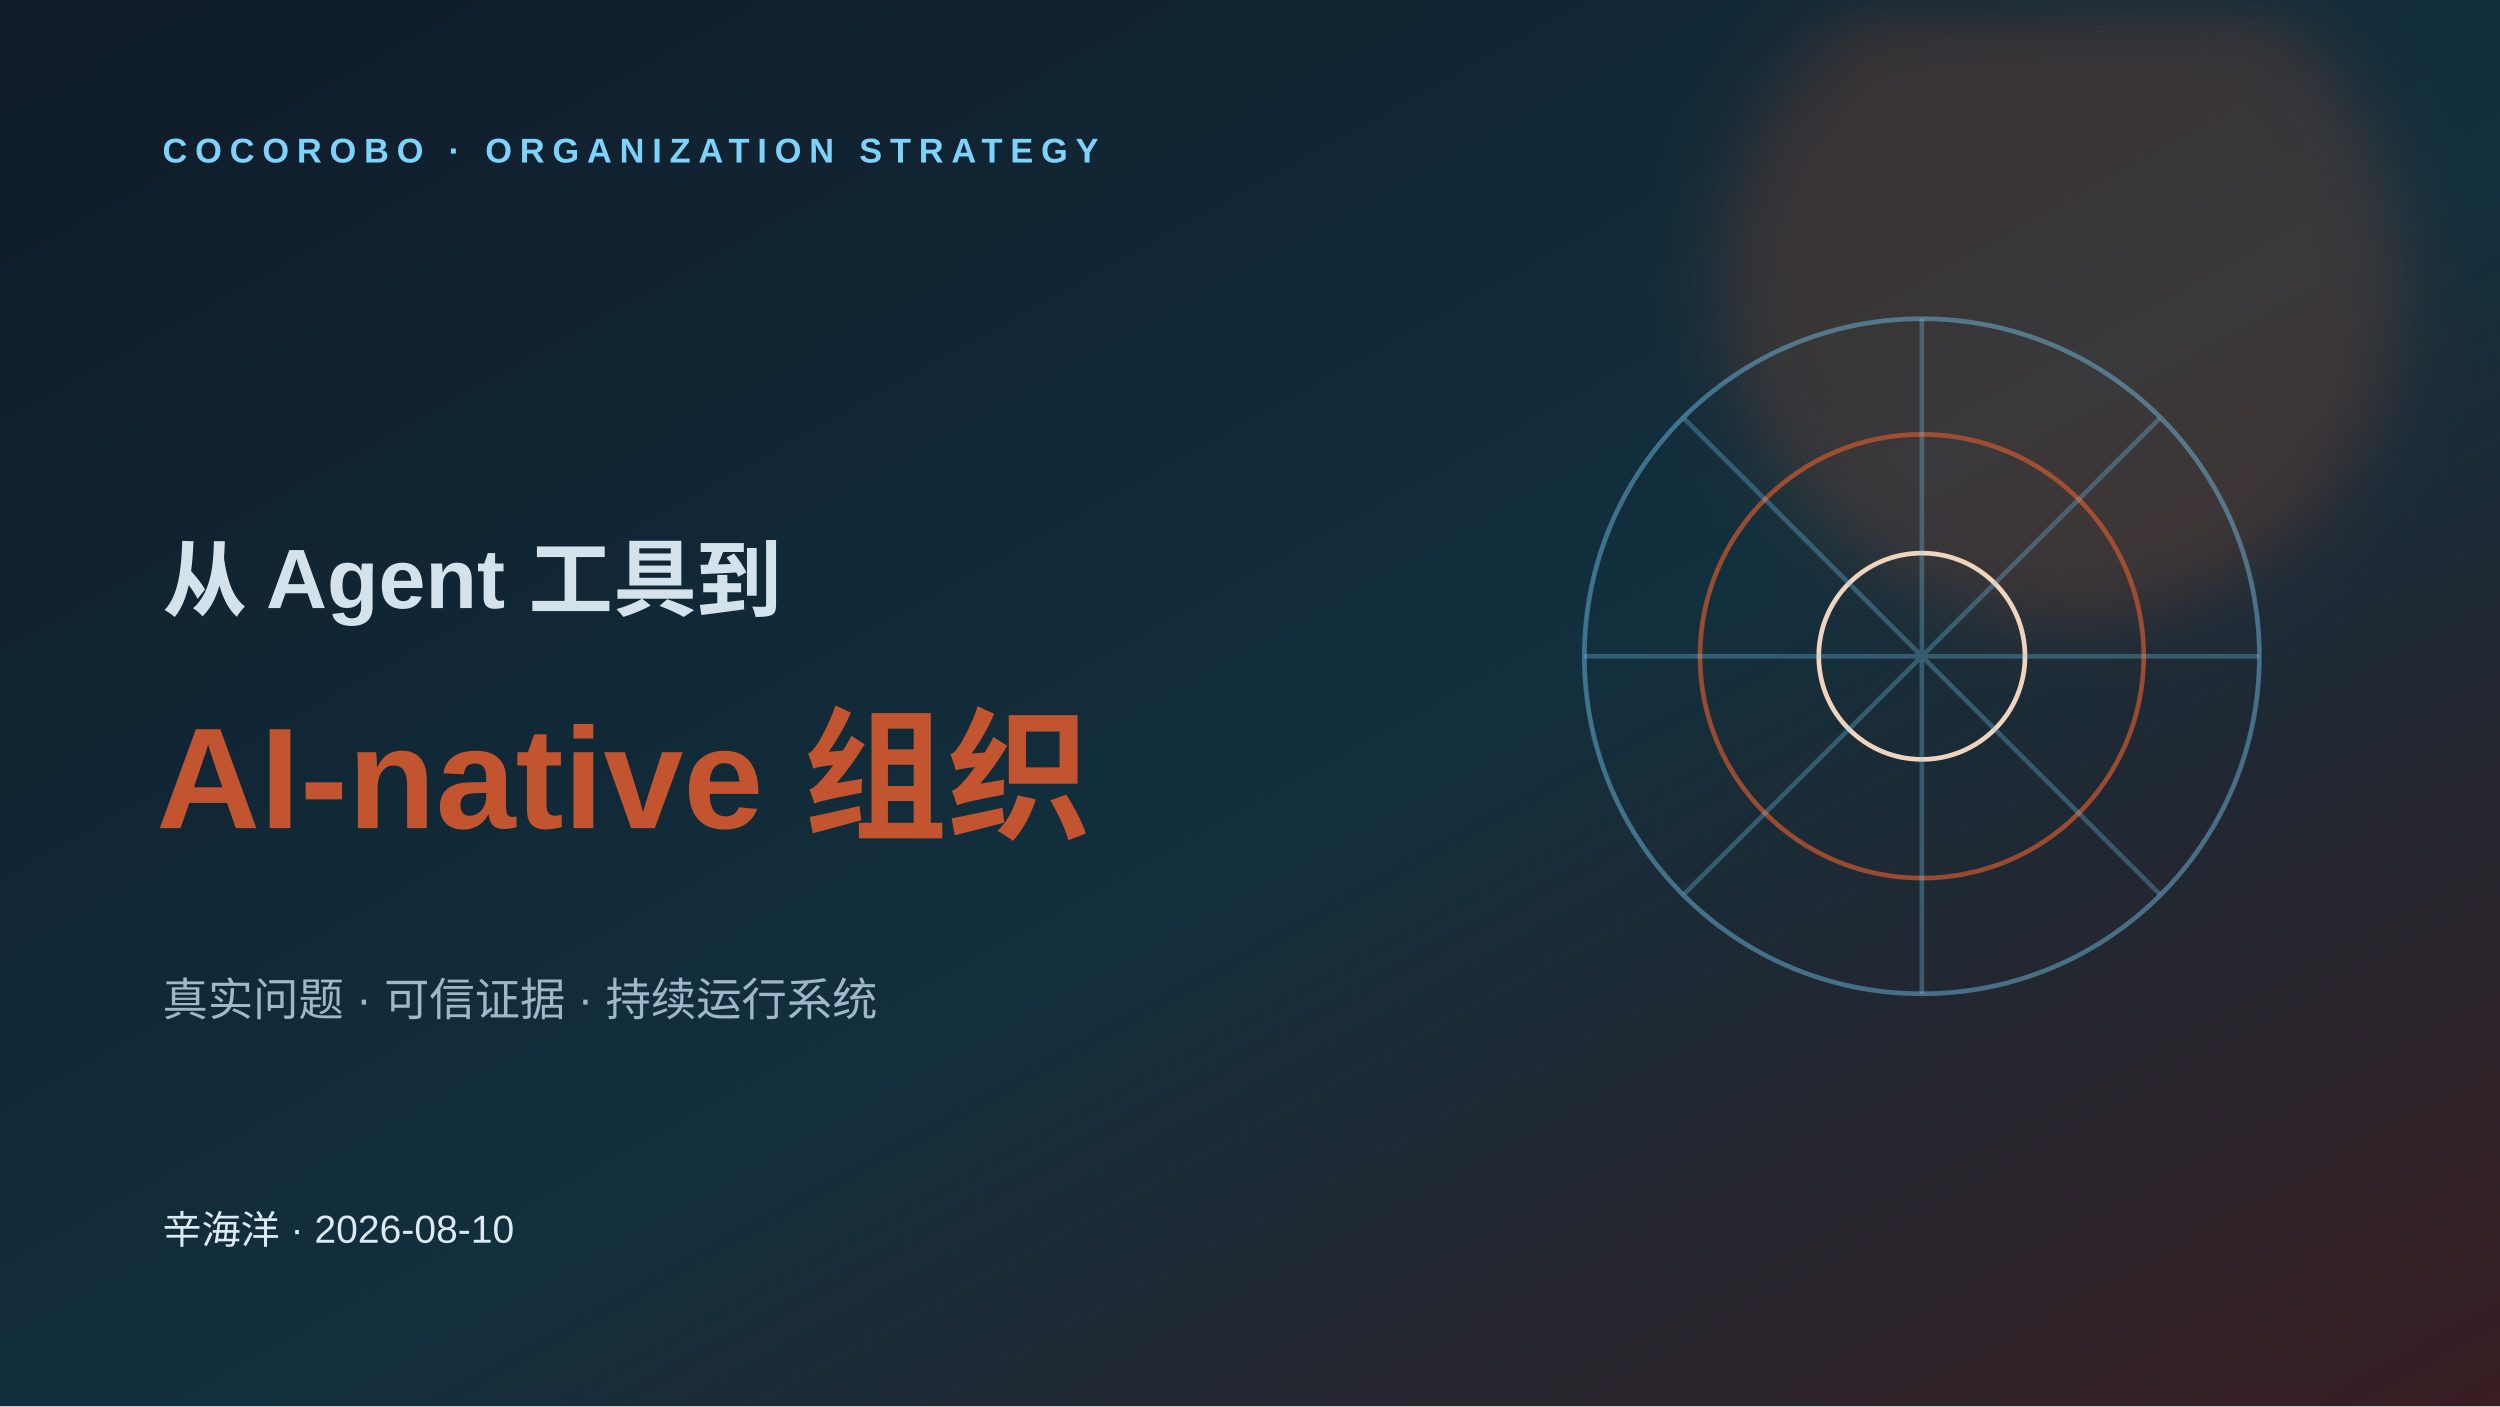
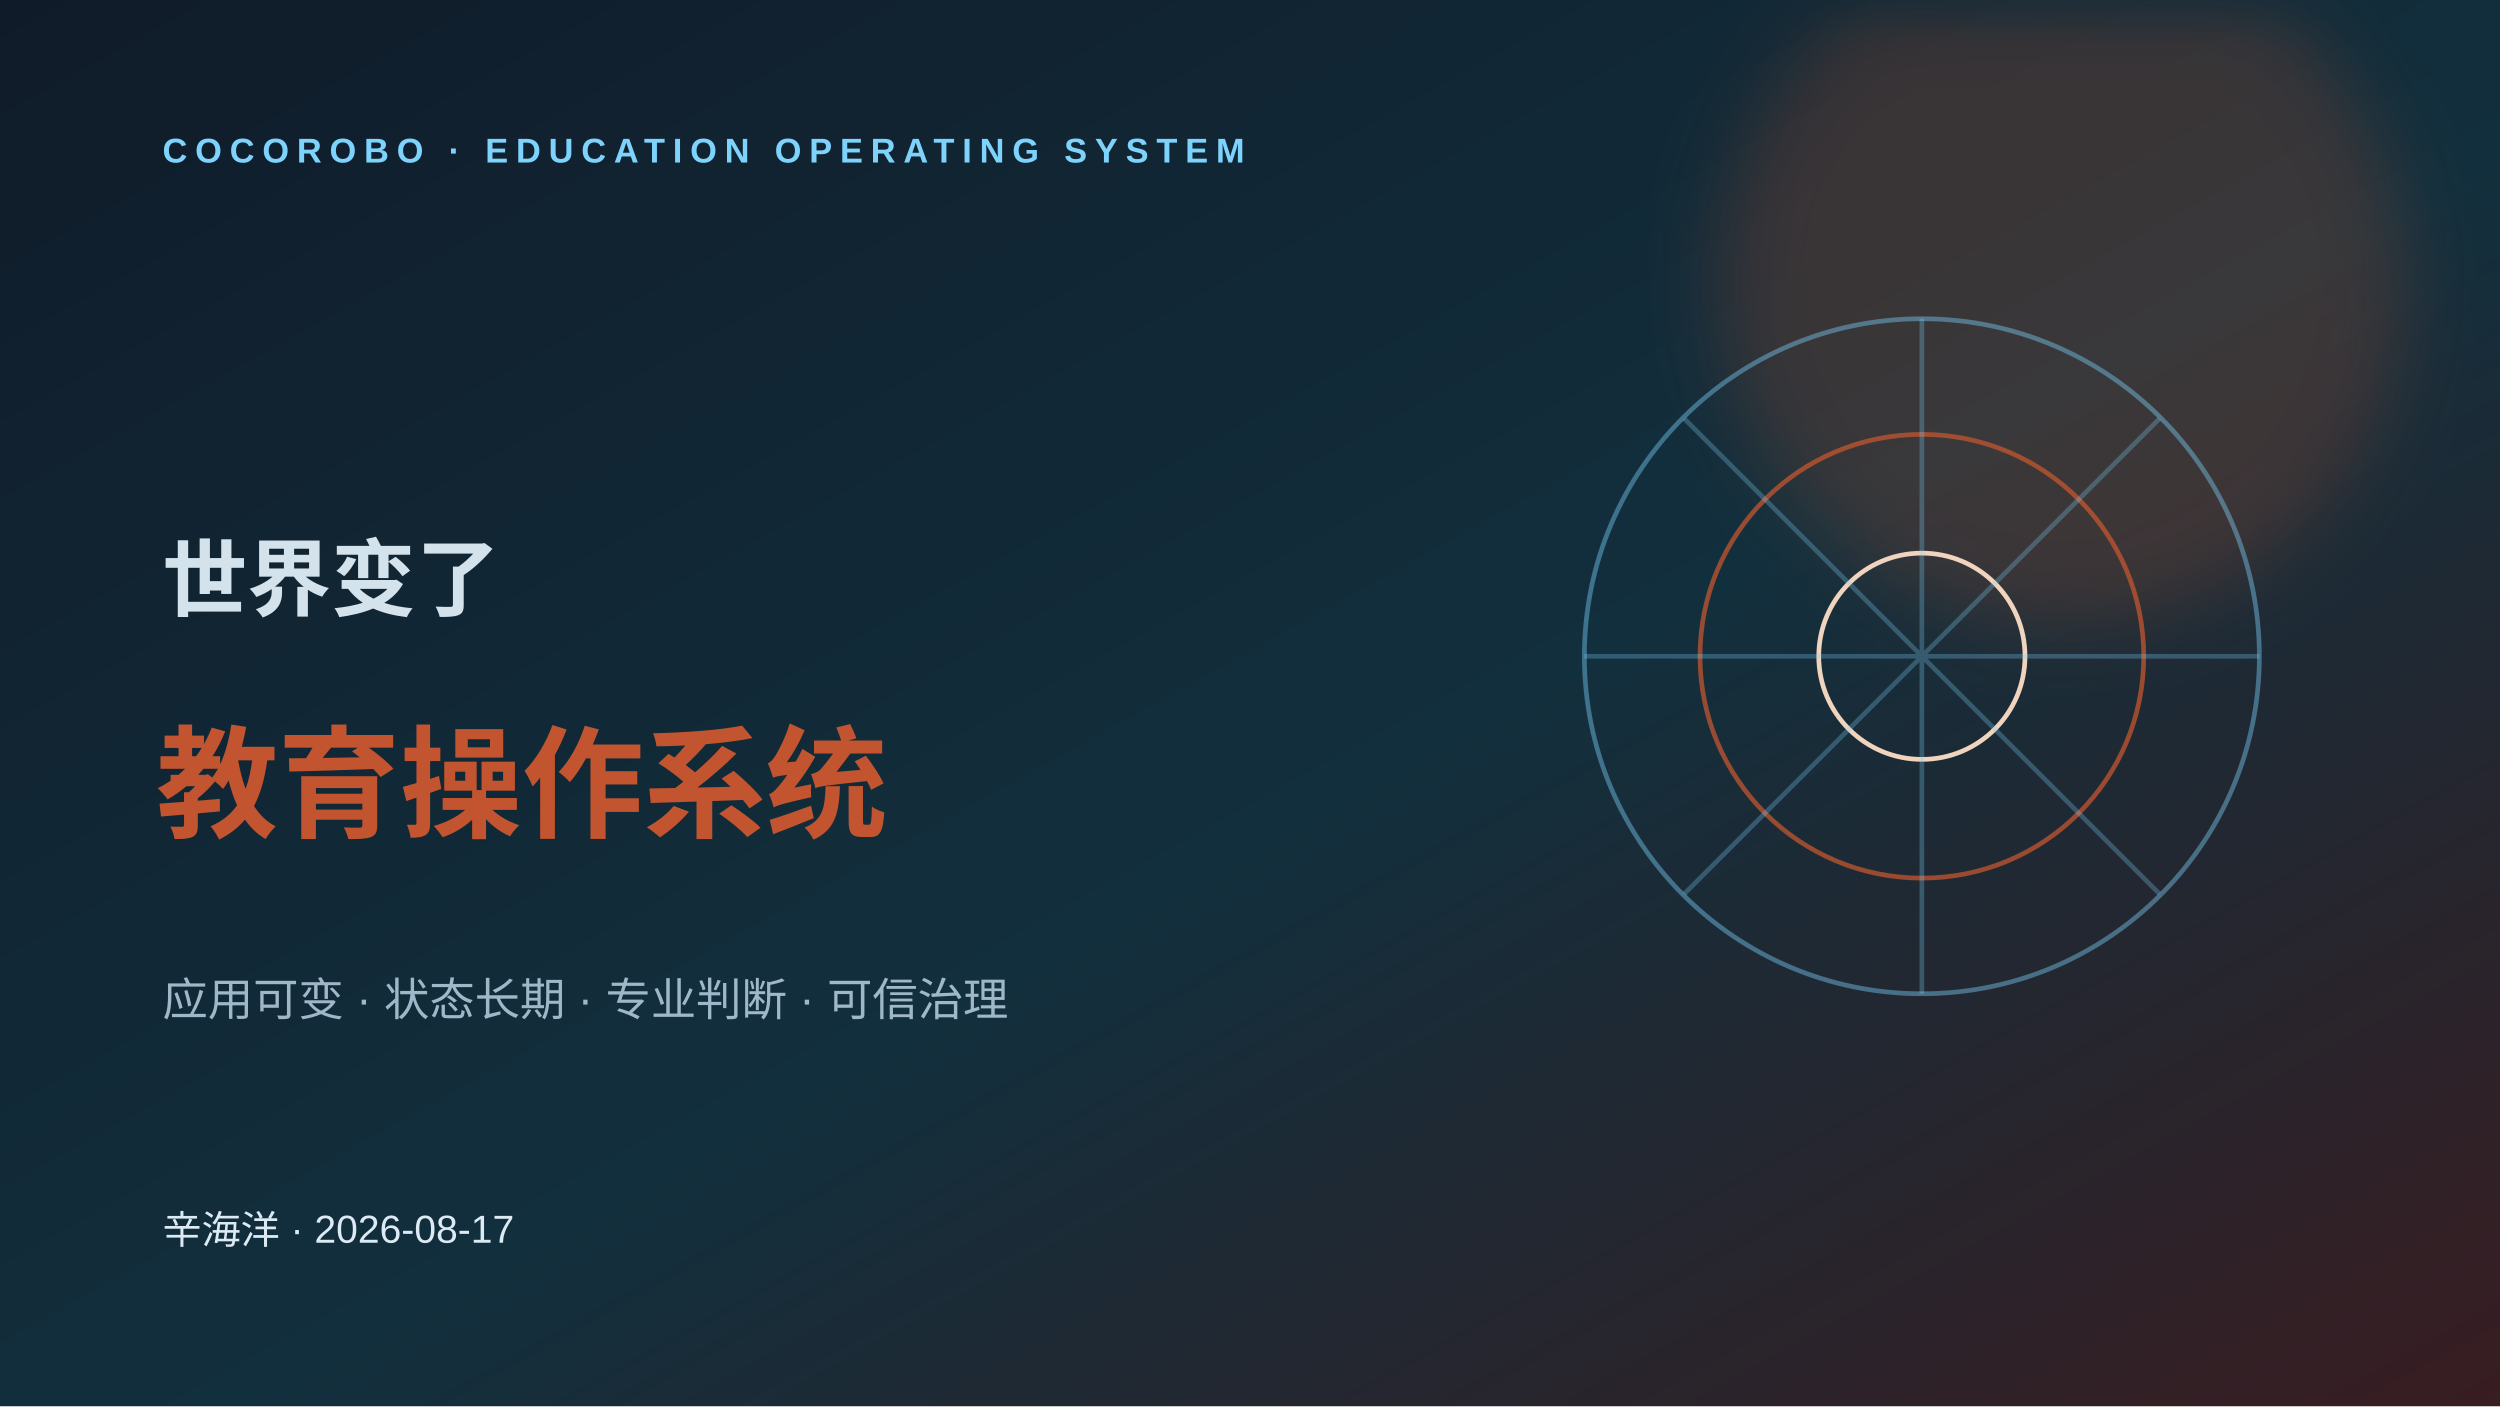
<svg xmlns="http://www.w3.org/2000/svg" viewBox="0 0 1600 900" role="img" aria-labelledby="title desc">
  <defs>
    <linearGradient id="bg" x2="1" y2="1">
      <stop stop-color="#101b29" />
      <stop offset=".55" stop-color="#122f3d" />
      <stop offset="1" stop-color="#381d21" />
    </linearGradient>
    <filter id="blur">
      <feGaussianBlur stdDeviation="24" />
    </filter>
  </defs>
  <rect width="1600" height="900" fill="url(#bg)" />
  <circle cx="1320" cy="180" r="220" fill="#c2552f" opacity=".22" filter="url(#blur)" />
  <g transform="translate(1010 140)" fill="none" stroke-width="3">
    <circle cx="220" cy="280" r="216" stroke="#7dd3fc" stroke-opacity=".42" />
    <circle cx="220" cy="280" r="142" stroke="#c2552f" stroke-opacity=".75" />
    <circle cx="220" cy="280" r="66" stroke="#f1d4bd" />
    <path d="M4 280h432M220 64v432M68 128l304 304M68 432l304-304" stroke="#7dd3fc" stroke-opacity=".28" />
  </g>
-   <text x="104" y="104" fill="#7dd3fc" font-family="Arial,sans-serif" font-size="22" font-weight="700" letter-spacing="5">COCOROBO · ORGANIZATION STRATEGY</text>
-   <text x="104" y="390" fill="#d4e2eb" font-family="Arial,'PingFang SC',sans-serif" font-size="54" font-weight="600">从 Agent 工具到</text>
-   <text x="100" y="530" fill="#c2552f" font-family="Arial,'PingFang SC',sans-serif" font-size="92" font-weight="900">AI-native 组织</text>
-   <text x="104" y="650" fill="#9fb7c8" font-family="Arial,'PingFang SC',sans-serif" font-size="29">真实问题 · 可信证据 · 持续运行系统</text>
-   <text x="104" y="796" fill="#dceaf3" font-family="Arial,'PingFang SC',sans-serif" font-size="25">辛海洋 · 2026-08-10</text>
+   <text x="104" y="104" fill="#7dd3fc" font-family="Arial,sans-serif" font-size="22" font-weight="700" letter-spacing="5">COCOROBO · EDUCATION OPERATING SYSTEM</text>
+   <text x="104" y="390" fill="#d4e2eb" font-family="Arial,'PingFang SC',sans-serif" font-size="54" font-weight="600">世界变了</text>
+   <text x="100" y="530" fill="#c2552f" font-family="Arial,'PingFang SC',sans-serif" font-size="78" font-weight="900">教育操作系统</text>
+   <text x="104" y="650" fill="#9fb7c8" font-family="Arial,'PingFang SC',sans-serif" font-size="29">应用可变 · 状态长期 · 专业判断 · 可信治理</text>
+   <text x="104" y="796" fill="#dceaf3" font-family="Arial,'PingFang SC',sans-serif" font-size="25">辛海洋 · 2026-08-17</text>
</svg>
